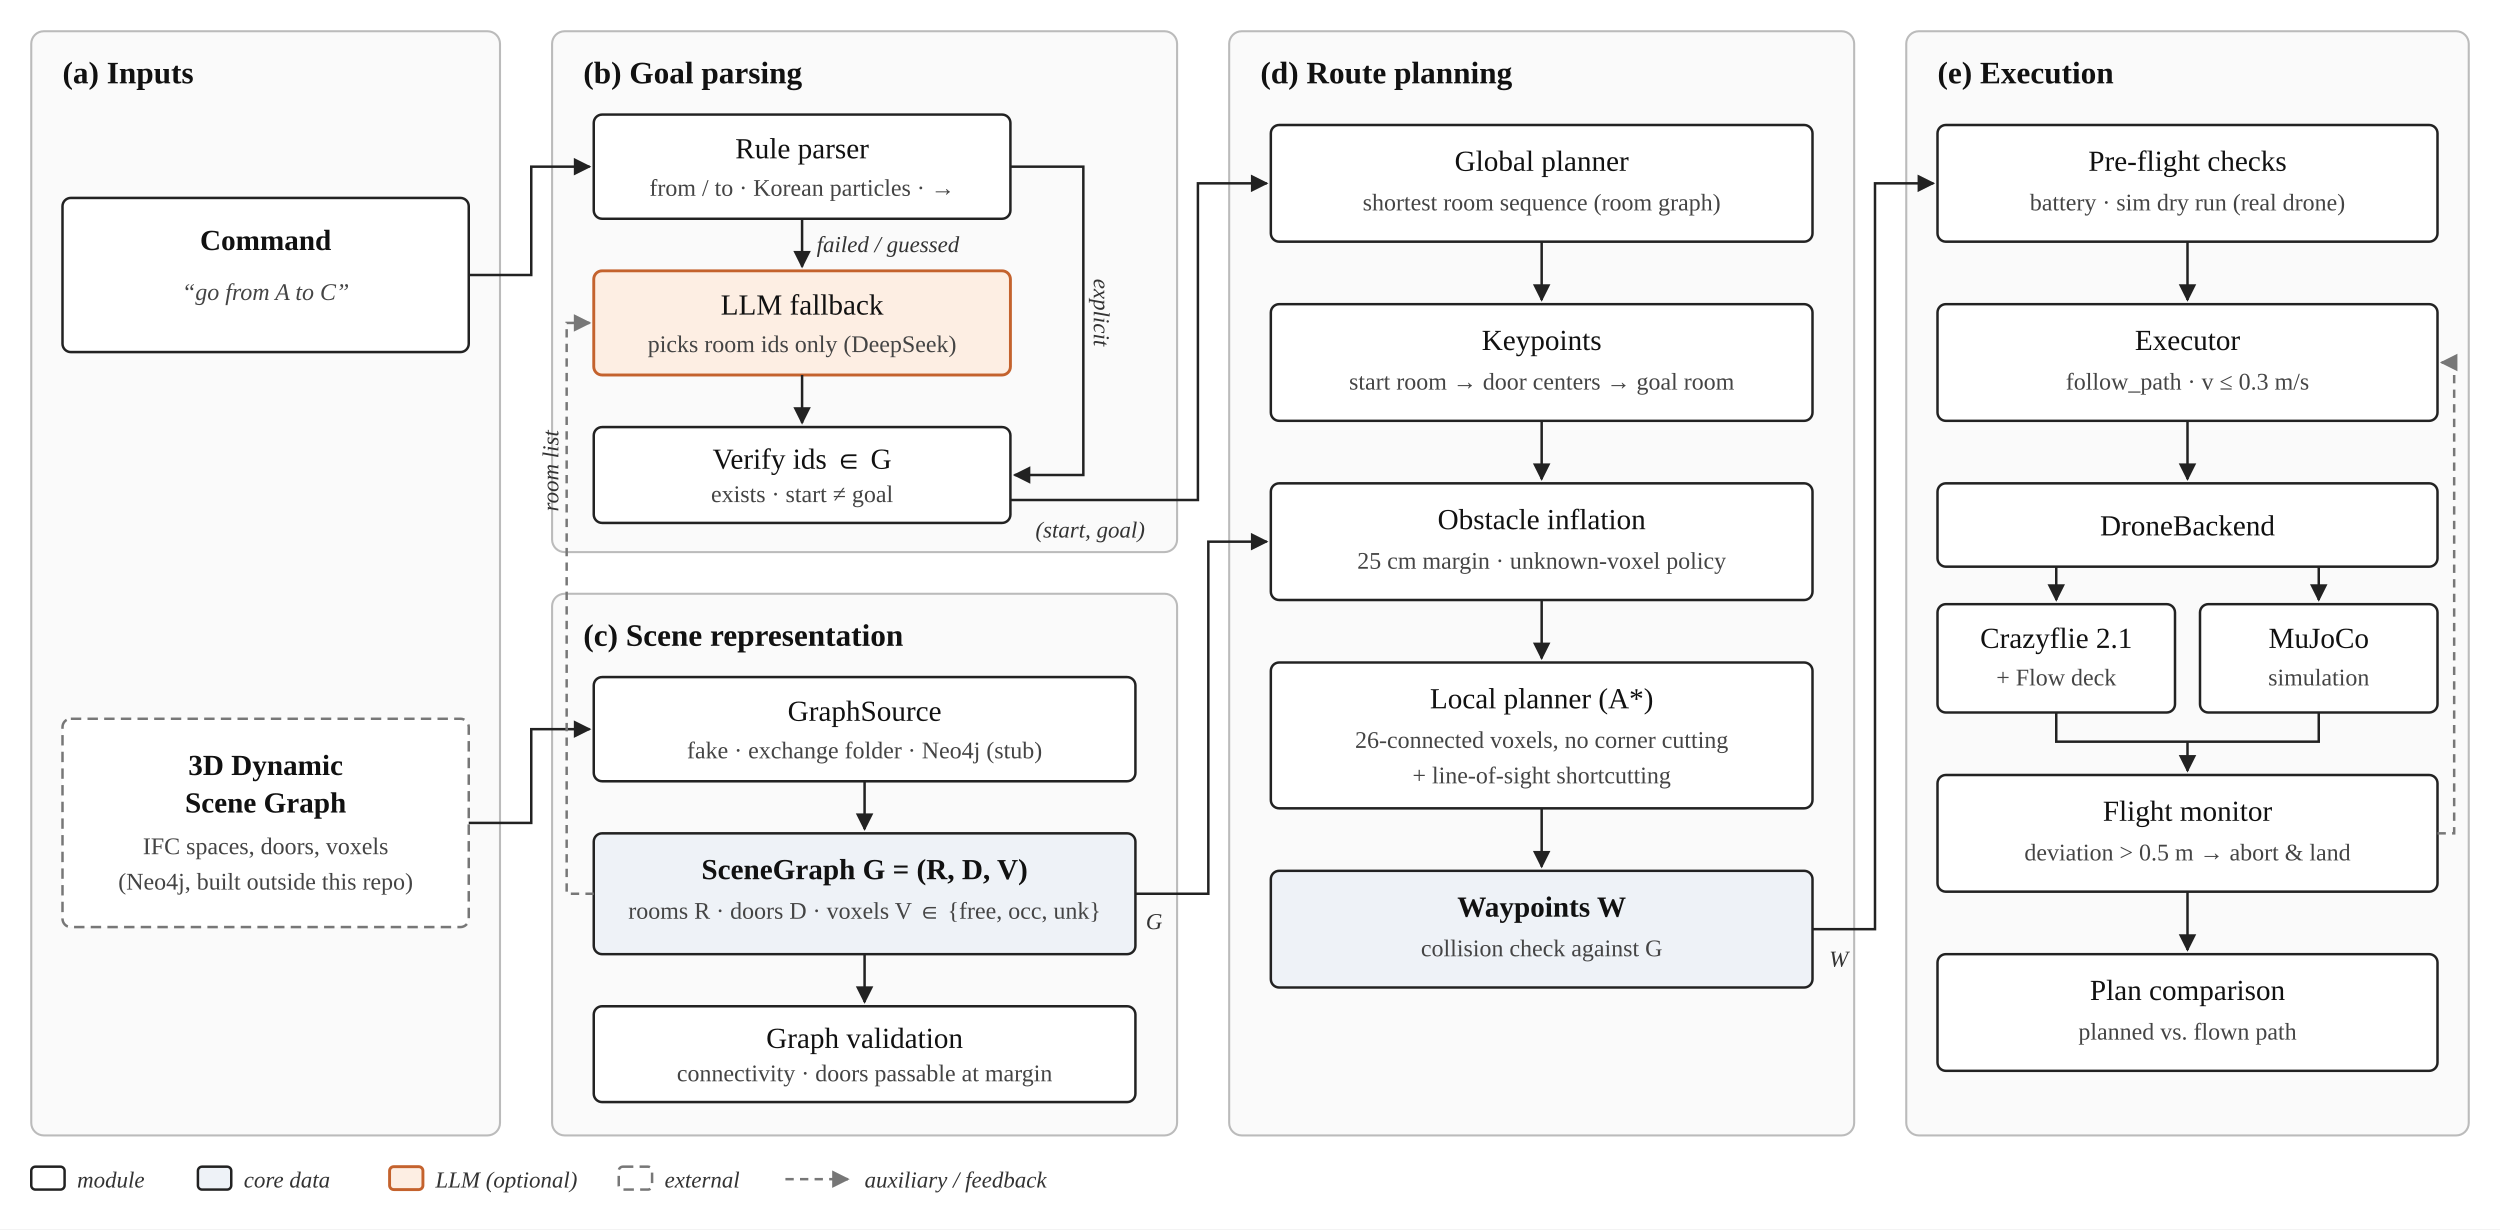
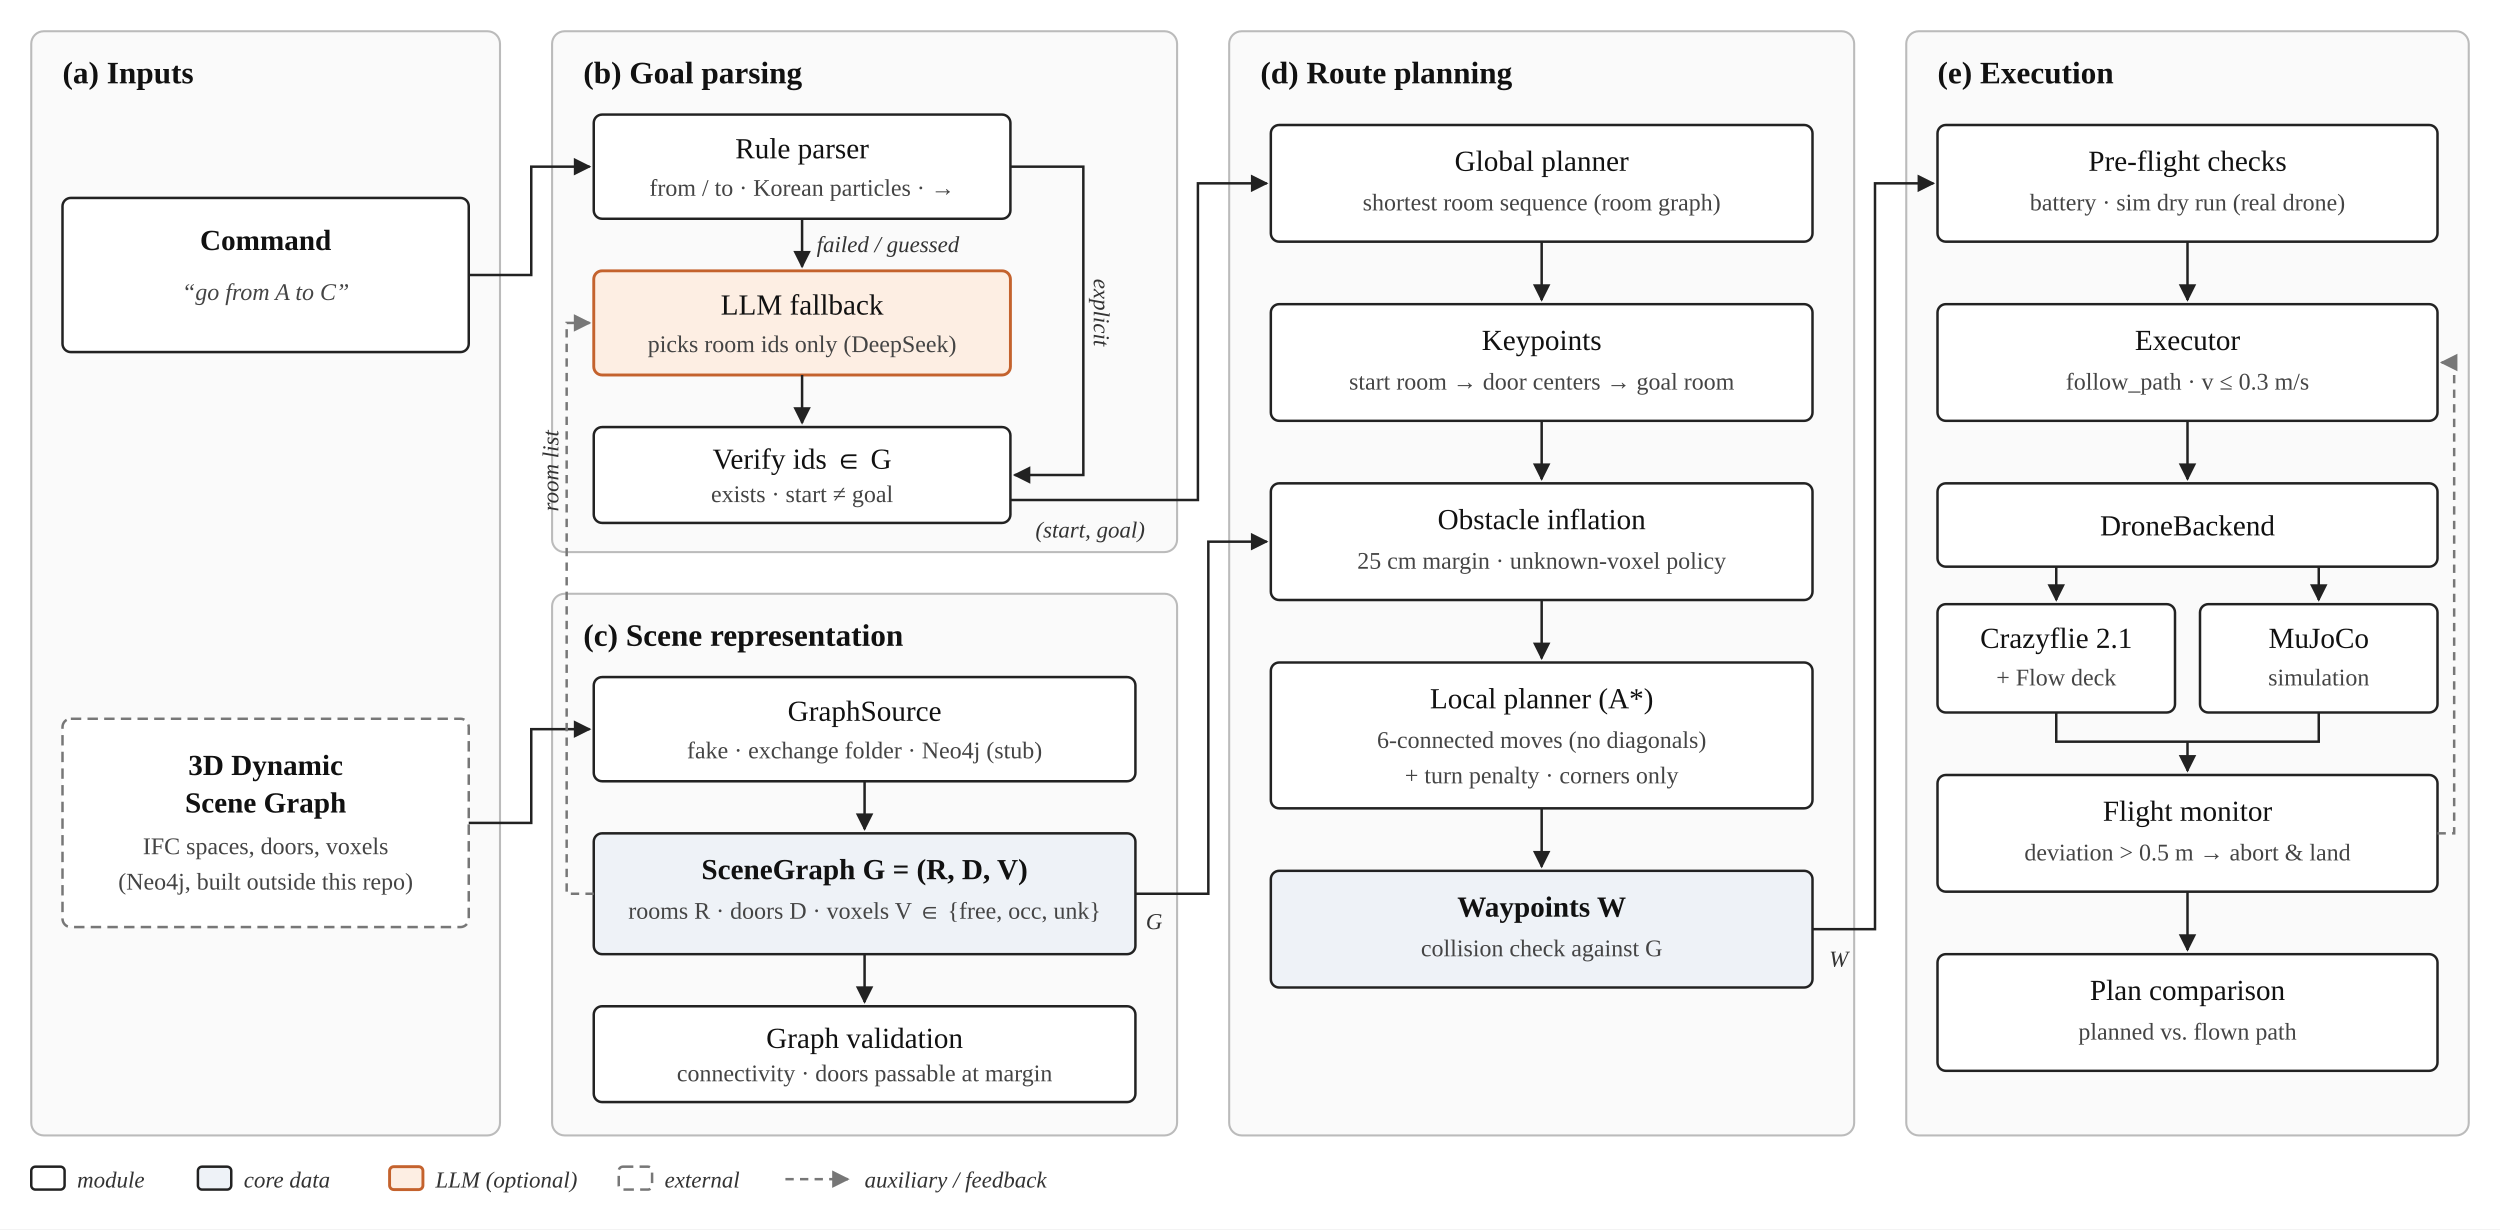
<svg xmlns="http://www.w3.org/2000/svg" viewBox="0 0 1200 590" width="1200" height="590" font-family="'Times New Roman', Times, 'Noto Serif', serif">
  <defs>
    <marker id="ah" viewBox="0 0 10 10" refX="9" refY="5" markerWidth="7" markerHeight="7" orient="auto-start-reverse">
      <path d="M0,0 L10,5 L0,10 z" fill="#222" />
    </marker>
    <marker id="ahg" viewBox="0 0 10 10" refX="9" refY="5" markerWidth="7" markerHeight="7" orient="auto-start-reverse">
      <path d="M0,0 L10,5 L0,10 z" fill="#777" />
    </marker>
    <style>
      .panel { fill: #fafafa; stroke: #bbb; stroke-width: 1; }
      .ptitle { font-size: 15px; font-weight: bold; fill: #111; }
      .box { fill: #fff; stroke: #222; stroke-width: 1.2; }
      .ext { fill: #fff; stroke: #777; stroke-width: 1.2; stroke-dasharray: 5 3; }
      .llm { fill: #fdeee3; stroke: #c4622d; stroke-width: 1.4; }
      .key { fill: #eef2f7; stroke: #222; stroke-width: 1.2; }
      .t { font-size: 14px; fill: #111; text-anchor: middle; }
      .tb { font-size: 14px; fill: #111; text-anchor: middle; font-weight: bold; }
      .s { font-size: 11.5px; fill: #444; text-anchor: middle; }
      .si { font-size: 11.5px; fill: #444; text-anchor: middle; font-style: italic; }
      .lbl { font-size: 11px; fill: #333; font-style: italic; }
      .ln { stroke: #222; stroke-width: 1.2; fill: none; marker-end: url(#ah); }
      .lng { stroke: #777; stroke-width: 1.2; fill: none; stroke-dasharray: 4 3; marker-end: url(#ahg); }
    </style>
  </defs>
  <rect width="1200" height="590" fill="#fff" />
  <rect class="panel" x="15" y="15" width="225" height="530" rx="6" />
  <text class="ptitle" x="30" y="40">(a) Inputs</text>
  <rect class="box" x="30" y="95" width="195" height="74" rx="4" />
  <text class="tb" x="127.5" y="120">Command</text>
  <text class="si" x="127.5" y="144">“go from A to C”</text>
  <rect class="ext" x="30" y="345" width="195" height="100" rx="4" />
  <text class="tb" x="127.5" y="372">3D Dynamic</text>
  <text class="tb" x="127.5" y="390">Scene Graph</text>
  <text class="s" x="127.5" y="410">IFC spaces, doors, voxels</text>
  <text class="s" x="127.5" y="427">(Neo4j, built outside this repo)</text>
  <rect class="panel" x="265" y="15" width="300" height="250" rx="6" />
  <text class="ptitle" x="280" y="40">(b) Goal parsing</text>
  <rect class="box" x="285" y="55" width="200" height="50" rx="4" />
  <text class="t" x="385" y="76">Rule parser</text>
  <text class="s" x="385" y="94">from / to · Korean particles · →</text>
  <rect class="llm" x="285" y="130" width="200" height="50" rx="4" />
  <text class="t" x="385" y="151">LLM fallback</text>
  <text class="s" x="385" y="169">picks room ids only (DeepSeek)</text>
  <rect class="box" x="285" y="205" width="200" height="46" rx="4" />
  <text class="t" x="385" y="225">Verify ids ∈ G</text>
  <text class="s" x="385" y="241">exists · start ≠ goal</text>
  <path class="ln" d="M385,105 L385,128" />
  <text class="lbl" x="392" y="121">failed / guessed</text>
  <path class="ln" d="M385,180 L385,203" />
  <path class="ln" d="M485,80 L520,80 L520,228 L487,228" />
  <text class="lbl" x="525" y="150" transform="rotate(90 525 150)" text-anchor="middle">explicit</text>
  <rect class="panel" x="265" y="285" width="300" height="260" rx="6" />
  <text class="ptitle" x="280" y="310">(c) Scene representation</text>
  <rect class="box" x="285" y="325" width="260" height="50" rx="4" />
  <text class="t" x="415" y="346">GraphSource</text>
  <text class="s" x="415" y="364">fake · exchange folder · Neo4j (stub)</text>
  <rect class="key" x="285" y="400" width="260" height="58" rx="4" />
  <text class="tb" x="415" y="422">SceneGraph  G = (R, D, V)</text>
  <text class="s" x="415" y="441">rooms R · doors D · voxels V ∈ {free, occ, unk}</text>
  <rect class="box" x="285" y="483" width="260" height="46" rx="4" />
  <text class="t" x="415" y="503">Graph validation</text>
  <text class="s" x="415" y="519">connectivity · doors passable at margin</text>
  <path class="ln" d="M415,375 L415,398" />
  <path class="ln" d="M415,458 L415,481" />
  <rect class="panel" x="590" y="15" width="300" height="530" rx="6" />
  <text class="ptitle" x="605" y="40">(d) Route planning</text>
  <rect class="box" x="610" y="60" width="260" height="56" rx="4" />
  <text class="t" x="740" y="82">Global planner</text>
  <text class="s" x="740" y="101">shortest room sequence (room graph)</text>
  <rect class="box" x="610" y="146" width="260" height="56" rx="4" />
  <text class="t" x="740" y="168">Keypoints</text>
  <text class="s" x="740" y="187">start room → door centers → goal room</text>
  <rect class="box" x="610" y="232" width="260" height="56" rx="4" />
  <text class="t" x="740" y="254">Obstacle inflation</text>
  <text class="s" x="740" y="273">25 cm margin · unknown-voxel policy</text>
  <rect class="box" x="610" y="318" width="260" height="70" rx="4" />
  <text class="t" x="740" y="340">Local planner (A*)</text>
-   <text class="s" x="740" y="359">26-connected voxels, no corner cutting</text>
-   <text class="s" x="740" y="376">+ line-of-sight shortcutting</text>
+   <text class="s" x="740" y="359">6-connected moves (no diagonals)</text>
+   <text class="s" x="740" y="376">+ turn penalty · corners only</text>
  <rect class="key" x="610" y="418" width="260" height="56" rx="4" />
  <text class="tb" x="740" y="440">Waypoints  W</text>
  <text class="s" x="740" y="459">collision check against G</text>
  <path class="ln" d="M740,116 L740,144" />
  <path class="ln" d="M740,202 L740,230" />
  <path class="ln" d="M740,288 L740,316" />
  <path class="ln" d="M740,388 L740,416" />
  <rect class="panel" x="915" y="15" width="270" height="530" rx="6" />
  <text class="ptitle" x="930" y="40">(e) Execution</text>
  <rect class="box" x="930" y="60" width="240" height="56" rx="4" />
  <text class="t" x="1050" y="82">Pre-flight checks</text>
  <text class="s" x="1050" y="101">battery · sim dry run (real drone)</text>
  <rect class="box" x="930" y="146" width="240" height="56" rx="4" />
  <text class="t" x="1050" y="168">Executor</text>
  <text class="s" x="1050" y="187">follow_path · v ≤ 0.3 m/s</text>
  <rect class="box" x="930" y="232" width="240" height="40" rx="4" />
  <text class="t" x="1050" y="257">DroneBackend</text>
  <rect class="box" x="930" y="290" width="114" height="52" rx="4" />
  <text class="t" x="987" y="311">Crazyflie 2.1</text>
  <text class="s" x="987" y="329">+ Flow deck</text>
  <rect class="box" x="1056" y="290" width="114" height="52" rx="4" />
  <text class="t" x="1113" y="311">MuJoCo</text>
  <text class="s" x="1113" y="329">simulation</text>
  <rect class="box" x="930" y="372" width="240" height="56" rx="4" />
  <text class="t" x="1050" y="394">Flight monitor</text>
  <text class="s" x="1050" y="413">deviation &gt; 0.5 m → abort &amp; land</text>
  <rect class="box" x="930" y="458" width="240" height="56" rx="4" />
  <text class="t" x="1050" y="480">Plan comparison</text>
  <text class="s" x="1050" y="499">planned vs. flown path</text>
  <path class="ln" d="M1050,116 L1050,144" />
  <path class="ln" d="M1050,202 L1050,230" />
  <path class="ln" d="M987,272 L987,288" />
  <path class="ln" d="M1113,272 L1113,288" />
  <path d="M987,342 L987,356 L1113,356 L1113,342" stroke="#222" stroke-width="1.2" fill="none" />
  <path class="ln" d="M1050,356 L1050,370" />
  <path class="ln" d="M1050,428 L1050,456" />
  <path class="lng" d="M1170,400 L1178,400 L1178,174 L1172,174" />
  <path class="ln" d="M225,132 L255,132 L255,80 L283,80" />
  <path class="ln" d="M225,395 L255,395 L255,350 L283,350" />
  <path class="lng" d="M285,429 L272,429 L272,155 L283,155" />
  <text class="lbl" x="268" y="226" transform="rotate(-90 268 226)" text-anchor="middle" fill="#666">room list</text>
  <path class="ln" d="M485,240 L575,240 L575,88 L608,88" />
  <text class="lbl" x="497" y="258">(start, goal)</text>
  <path class="ln" d="M545,429 L580,429 L580,260 L608,260" />
  <text class="lbl" x="550" y="446">G</text>
  <path class="ln" d="M870,446 L900,446 L900,88 L928,88" />
  <text class="lbl" x="878" y="464">W</text>
  <g transform="translate(15,560)">
    <rect class="box" x="0" y="0" width="16" height="11" rx="2" />
    <text class="lbl" x="22" y="10">module</text>
    <rect class="key" x="80" y="0" width="16" height="11" rx="2" />
    <text class="lbl" x="102" y="10">core data</text>
    <rect class="llm" x="172" y="0" width="16" height="11" rx="2" />
    <text class="lbl" x="194" y="10">LLM (optional)</text>
    <rect class="ext" x="282" y="0" width="16" height="11" rx="2" />
    <text class="lbl" x="304" y="10">external</text>
    <path class="lng" d="M362,6 L392,6" />
    <text class="lbl" x="400" y="10">auxiliary / feedback</text>
  </g>
</svg>
